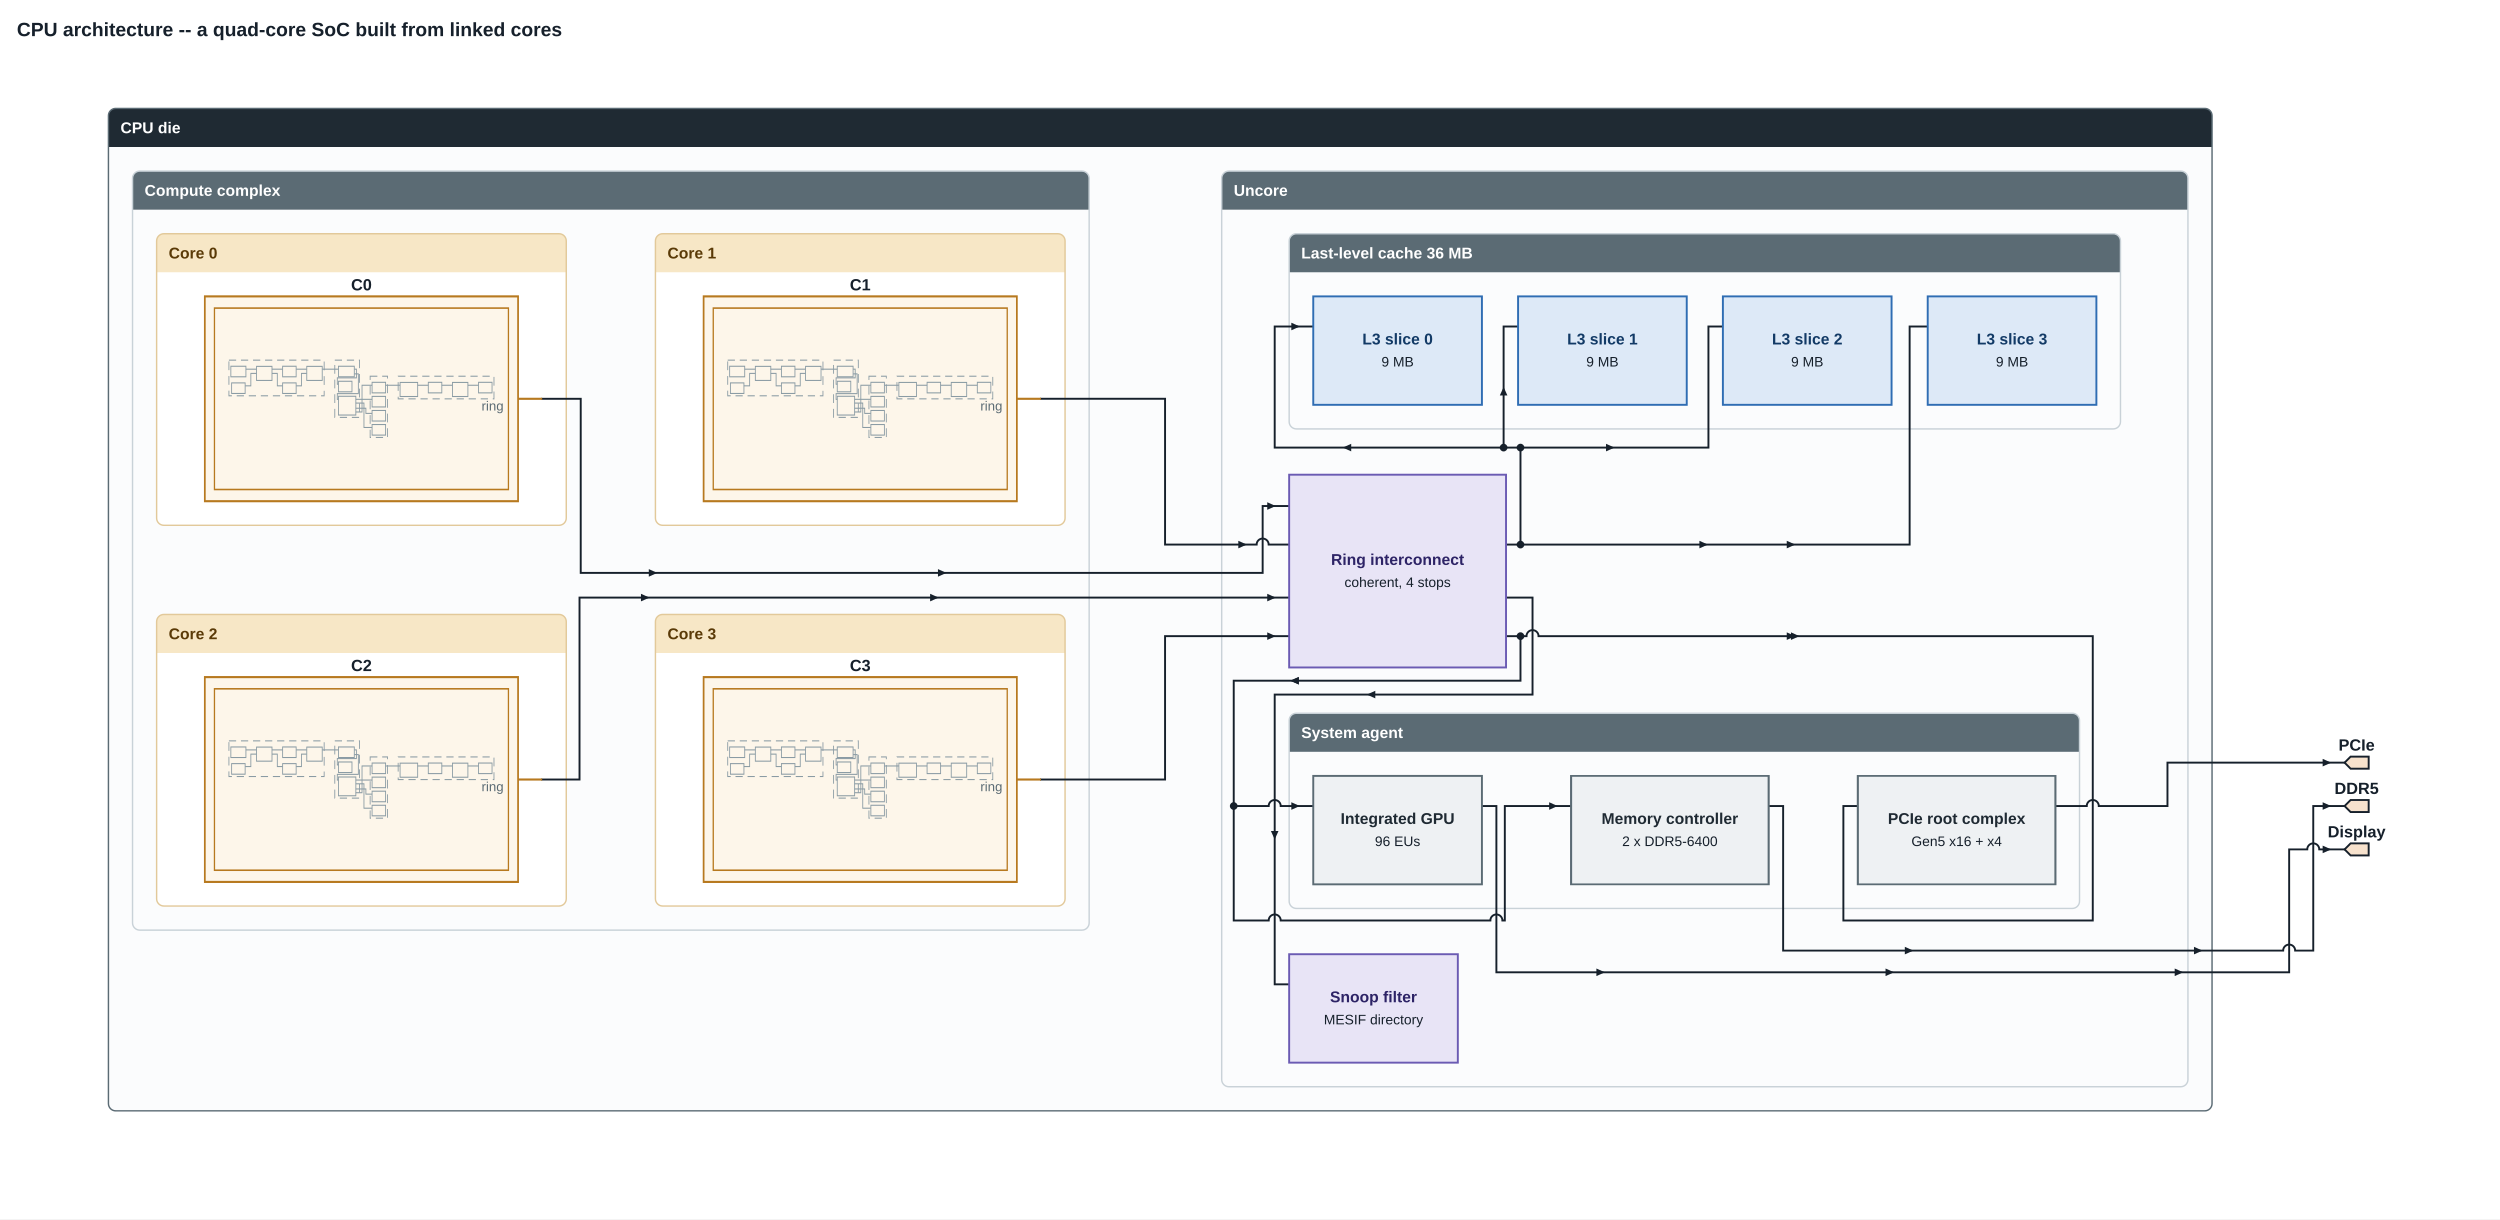
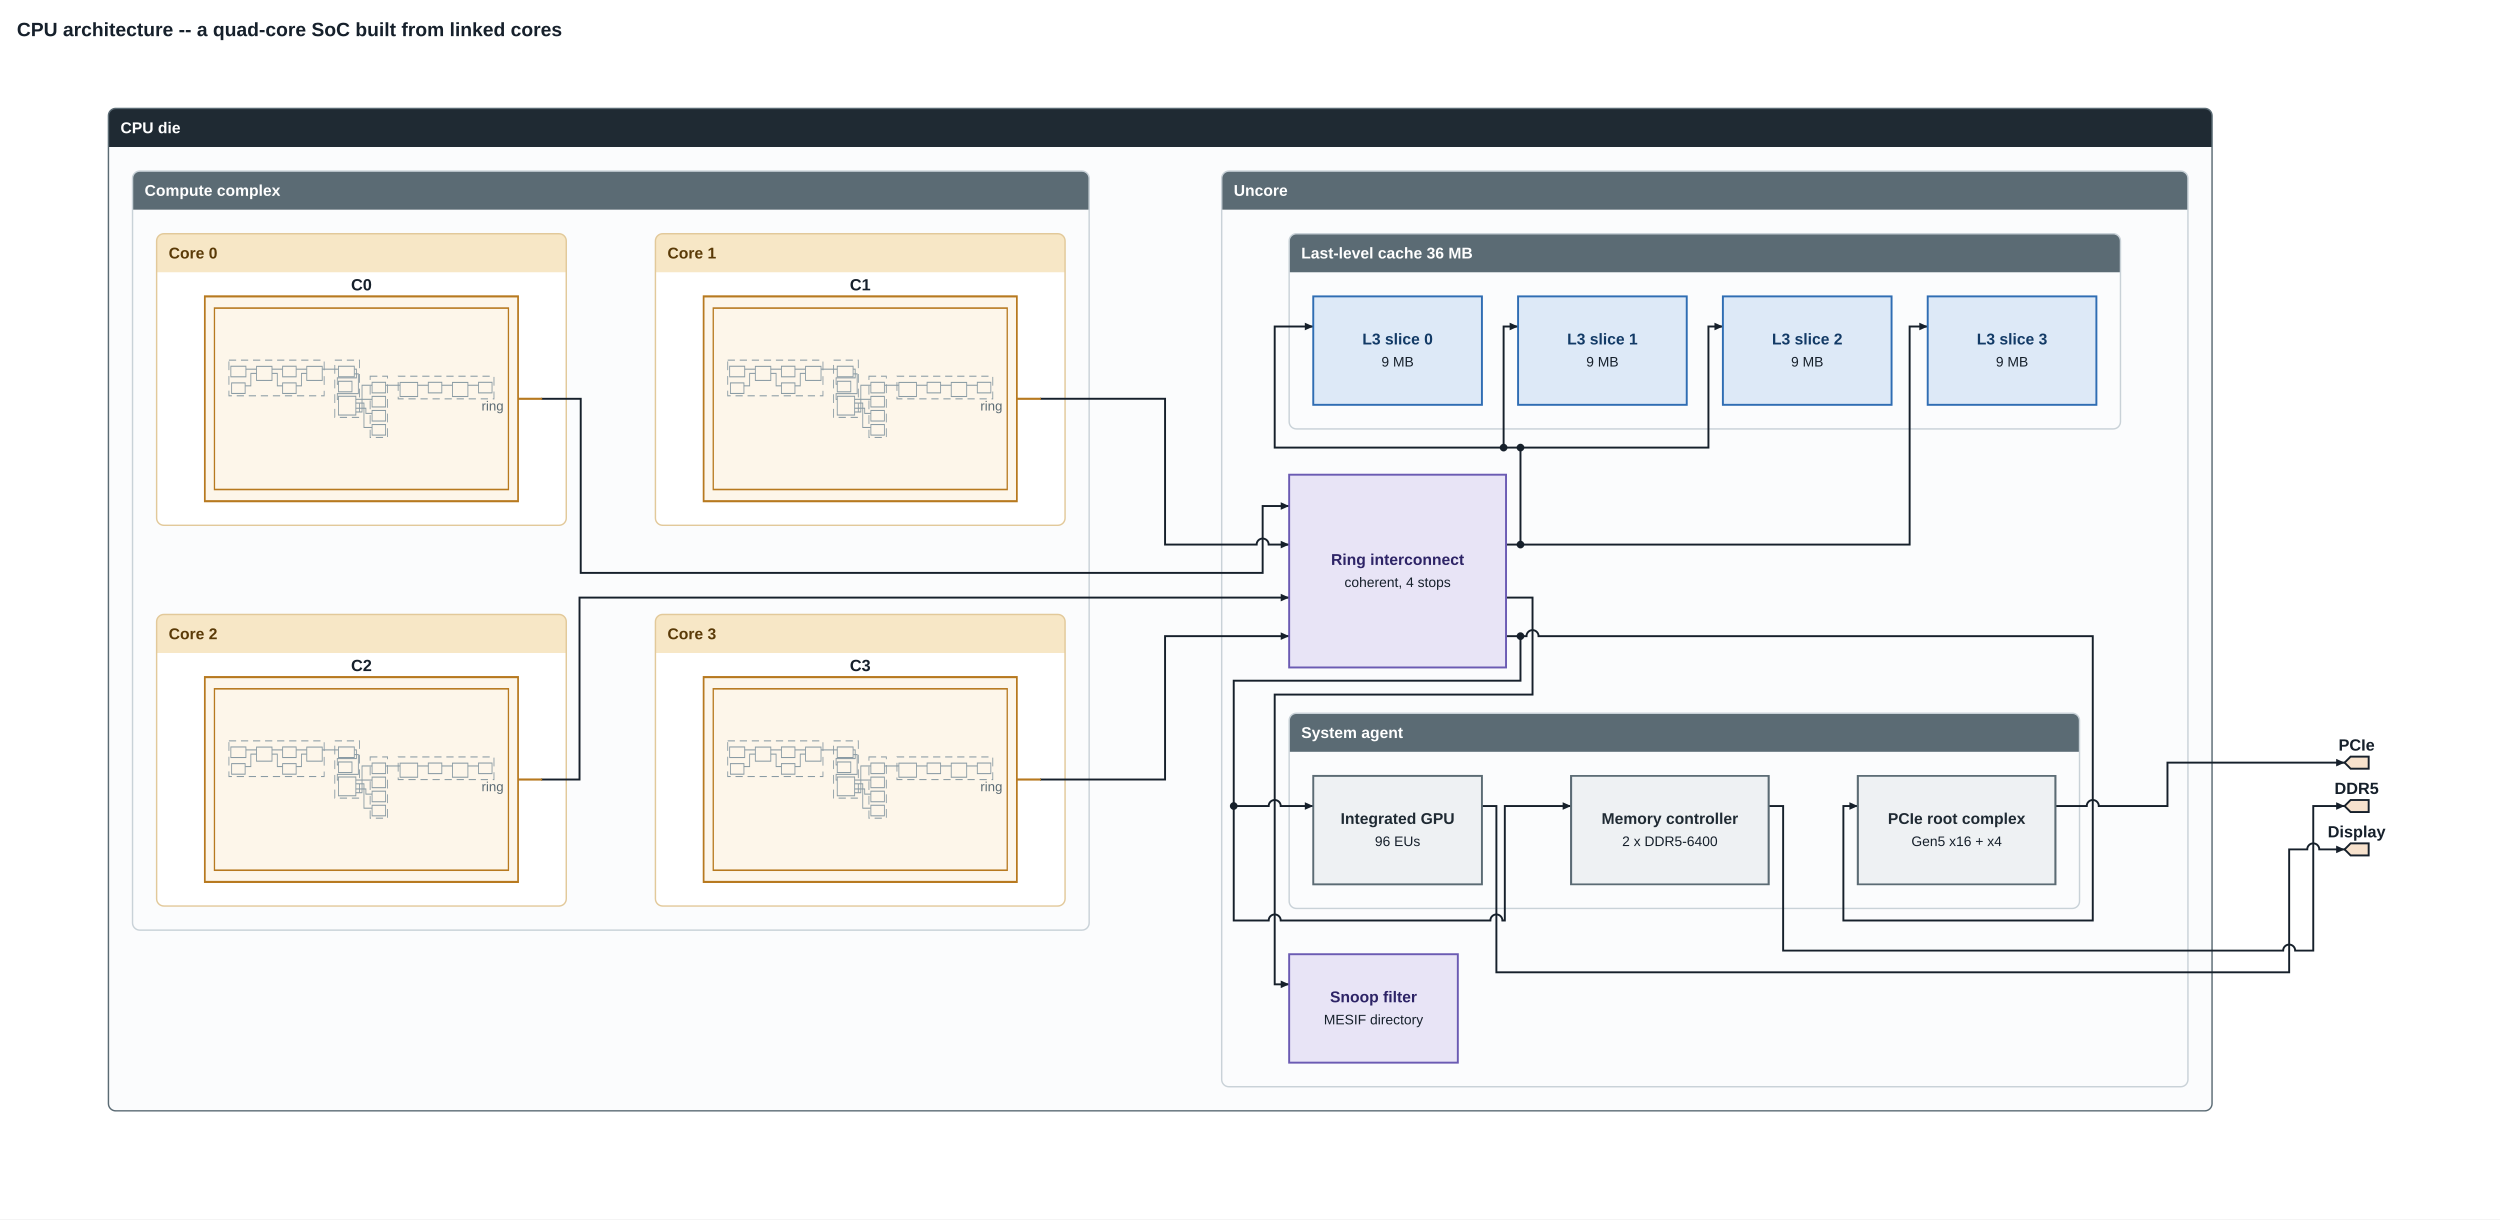
<svg xmlns="http://www.w3.org/2000/svg" width="2075" height="1012" viewBox="0 0 2075 1012" font-family="'IBM Plex Sans','IBM Plex Sans Text',Arial,Helvetica,sans-serif">
  <rect x="0" y="0" width="2075" height="1012" fill="#ffffff" />
  <g class="dl-containers">
    <g class="dl-container" data-id="die">
      <rect class="dl-container-body" x="90" y="90" width="1746" height="832" rx="6" fill="#fbfcfd" stroke="none" />
      <path class="dl-container-header" d="M90 122 V96 A6 6 0 0 1 96 90 H1830 A6 6 0 0 1 1836 96 V122 Z" fill="#1f2a33" />
      <rect class="dl-container-edge" x="90" y="90" width="1746" height="832" rx="6" fill="none" stroke="#5b6b74" stroke-width="1.2" />
      <text class="dl-container-title" x="100" y="110.55" font-family="'IBM Plex Sans','IBM Plex Sans Text',Arial,Helvetica,sans-serif" font-size="13" font-weight="600" fill="#ffffff">CPU die</text>
    </g>
    <g class="dl-container" data-id="cores">
      <rect class="dl-container-body" x="110" y="142" width="794" height="630" rx="6" fill="#fbfcfd" stroke="none" />
      <path class="dl-container-header" d="M110 174 V148 A6 6 0 0 1 116 142 H898 A6 6 0 0 1 904 148 V174 Z" fill="#5b6b74" />
      <rect class="dl-container-edge" x="110" y="142" width="794" height="630" rx="6" fill="none" stroke="#c9d2d8" stroke-width="1.2" />
      <text class="dl-container-title" x="120" y="162.55" font-family="'IBM Plex Sans','IBM Plex Sans Text',Arial,Helvetica,sans-serif" font-size="13" font-weight="600" fill="#ffffff">Compute complex</text>
    </g>
    <g class="dl-container" data-id="slot0">
      <rect class="dl-container-body" x="130" y="194" width="340" height="242" rx="6" fill="#ffffff" stroke="none" />
      <path class="dl-container-header" d="M130 226 V200 A6 6 0 0 1 136 194 H464 A6 6 0 0 1 470 200 V226 Z" fill="#f7e7c6" />
      <rect class="dl-container-edge" x="130" y="194" width="340" height="242" rx="6" fill="none" stroke="#e2c99a" stroke-width="1.2" />
      <text class="dl-container-title" x="140" y="214.55" font-family="'IBM Plex Sans','IBM Plex Sans Text',Arial,Helvetica,sans-serif" font-size="13" font-weight="600" fill="#5a3a07">Core 0</text>
    </g>
    <g class="dl-container" data-id="slot1">
      <rect class="dl-container-body" x="544" y="194" width="340" height="242" rx="6" fill="#ffffff" stroke="none" />
      <path class="dl-container-header" d="M544 226 V200 A6 6 0 0 1 550 194 H878 A6 6 0 0 1 884 200 V226 Z" fill="#f7e7c6" />
      <rect class="dl-container-edge" x="544" y="194" width="340" height="242" rx="6" fill="none" stroke="#e2c99a" stroke-width="1.2" />
      <text class="dl-container-title" x="554" y="214.55" font-family="'IBM Plex Sans','IBM Plex Sans Text',Arial,Helvetica,sans-serif" font-size="13" font-weight="600" fill="#5a3a07">Core 1</text>
    </g>
    <g class="dl-container" data-id="slot2">
      <rect class="dl-container-body" x="130" y="510" width="340" height="242" rx="6" fill="#ffffff" stroke="none" />
      <path class="dl-container-header" d="M130 542 V516 A6 6 0 0 1 136 510 H464 A6 6 0 0 1 470 516 V542 Z" fill="#f7e7c6" />
      <rect class="dl-container-edge" x="130" y="510" width="340" height="242" rx="6" fill="none" stroke="#e2c99a" stroke-width="1.2" />
      <text class="dl-container-title" x="140" y="530.55" font-family="'IBM Plex Sans','IBM Plex Sans Text',Arial,Helvetica,sans-serif" font-size="13" font-weight="600" fill="#5a3a07">Core 2</text>
    </g>
    <g class="dl-container" data-id="slot3">
      <rect class="dl-container-body" x="544" y="510" width="340" height="242" rx="6" fill="#ffffff" stroke="none" />
      <path class="dl-container-header" d="M544 542 V516 A6 6 0 0 1 550 510 H878 A6 6 0 0 1 884 516 V542 Z" fill="#f7e7c6" />
      <rect class="dl-container-edge" x="544" y="510" width="340" height="242" rx="6" fill="none" stroke="#e2c99a" stroke-width="1.2" />
      <text class="dl-container-title" x="554" y="530.55" font-family="'IBM Plex Sans','IBM Plex Sans Text',Arial,Helvetica,sans-serif" font-size="13" font-weight="600" fill="#5a3a07">Core 3</text>
    </g>
    <g class="dl-container" data-id="uncore">
      <rect class="dl-container-body" x="1014" y="142" width="802" height="760" rx="6" fill="#fbfcfd" stroke="none" />
      <path class="dl-container-header" d="M1014 174 V148 A6 6 0 0 1 1020 142 H1810 A6 6 0 0 1 1816 148 V174 Z" fill="#5b6b74" />
      <rect class="dl-container-edge" x="1014" y="142" width="802" height="760" rx="6" fill="none" stroke="#c9d2d8" stroke-width="1.2" />
      <text class="dl-container-title" x="1024" y="162.55" font-family="'IBM Plex Sans','IBM Plex Sans Text',Arial,Helvetica,sans-serif" font-size="13" font-weight="600" fill="#ffffff">Uncore</text>
    </g>
    <g class="dl-container" data-id="llc">
      <rect class="dl-container-body" x="1070" y="194" width="690" height="162" rx="6" fill="#fbfcfd" stroke="none" />
      <path class="dl-container-header" d="M1070 226 V200 A6 6 0 0 1 1076 194 H1754 A6 6 0 0 1 1760 200 V226 Z" fill="#5b6b74" />
      <rect class="dl-container-edge" x="1070" y="194" width="690" height="162" rx="6" fill="none" stroke="#c9d2d8" stroke-width="1.2" />
      <text class="dl-container-title" x="1080" y="214.55" font-family="'IBM Plex Sans','IBM Plex Sans Text',Arial,Helvetica,sans-serif" font-size="13" font-weight="600" fill="#ffffff">Last-level cache  36 MB</text>
    </g>
    <g class="dl-container" data-id="sa">
      <rect class="dl-container-body" x="1070" y="592" width="656" height="162" rx="6" fill="#fbfcfd" stroke="none" />
      <path class="dl-container-header" d="M1070 624 V598 A6 6 0 0 1 1076 592 H1720 A6 6 0 0 1 1726 598 V624 Z" fill="#5b6b74" />
      <rect class="dl-container-edge" x="1070" y="592" width="656" height="162" rx="6" fill="none" stroke="#c9d2d8" stroke-width="1.2" />
      <text class="dl-container-title" x="1080" y="612.55" font-family="'IBM Plex Sans','IBM Plex Sans Text',Arial,Helvetica,sans-serif" font-size="13" font-weight="600" fill="#ffffff">System agent</text>
    </g>
  </g>
  <g class="dl-shapes">
</g>
  <g class="dl-nets">
    <path class="dl-net" data-id="n_stop0" d="M450 331 L482 331 L482 475.5 L1048 475.5 L1048 420 L1070 420" fill="none" stroke="#16202b" stroke-width="1.6" stroke-linejoin="miter" stroke-linecap="square" />
    <path class="dl-net" data-id="n_stop1" d="M864 331 L967 331 L967 452 L1043 452 A5 5 0 0 1 1053 452 L1070 452" fill="none" stroke="#16202b" stroke-width="1.6" stroke-linejoin="miter" stroke-linecap="square" />
    <path class="dl-net" data-id="n_stop2" d="M450 647 L481 647 L481 496 L1070 496" fill="none" stroke="#16202b" stroke-width="1.6" stroke-linejoin="miter" stroke-linecap="square" />
    <path class="dl-net" data-id="n_stop3" d="M864 647 L967 647 L967 528 L1070 528" fill="none" stroke="#16202b" stroke-width="1.6" stroke-linejoin="miter" stroke-linecap="square" />
    <path class="dl-net" data-id="n_llc" d="M1250 452 L1262 452 L1262 371.5 L1058 371.5 L1058 271 L1090 271 M1250 452 L1262 452 L1262 371.5 L1248 371.5 L1248 271 L1260 271 M1250 452 L1262 452 L1262 371.5 L1418 371.5 L1418 271 L1430 271 M1250 452 L1585 452 L1585 271 L1600 271" fill="none" stroke="#16202b" stroke-width="1.6" stroke-linejoin="miter" stroke-linecap="square" />
    <path class="dl-net" data-id="n_coh" d="M1250 496 L1272 496 L1272 576.5 L1058 576.5 L1058 817 L1070 817" fill="none" stroke="#16202b" stroke-width="1.6" stroke-linejoin="miter" stroke-linecap="square" />
    <path class="dl-net" data-id="n_sa" d="M1250 528 L1262 528 L1262 565 L1024 565 L1024 764 L1053 764 A5 5 0 0 1 1063 764 L1237 764 A5 5 0 0 1 1247 764 L1249 764 L1249 669 L1304 669 M1250 528 L1267 528 A5 5 0 0 1 1277 528 L1737 528 L1737 764 L1530 764 L1530 669 L1542 669 M1250 528 L1262 528 L1262 565 L1024 565 L1024 669 L1053 669 A5 5 0 0 1 1063 669 L1090 669" fill="none" stroke="#16202b" stroke-width="1.6" stroke-linejoin="miter" stroke-linecap="square" />
    <path class="dl-net" data-id="n_ddr" d="M1468 669 L1480 669 L1480 789 L1895 789 A5 5 0 0 1 1905 789 L1920 789 L1920 669 L1946 669" fill="none" stroke="#16202b" stroke-width="1.6" stroke-linejoin="miter" stroke-linecap="square" />
    <path class="dl-net" data-id="n_pcie" d="M1706 669 L1732 669 A5 5 0 0 1 1742 669 L1799 669 L1799 633 L1946 633" fill="none" stroke="#16202b" stroke-width="1.6" stroke-linejoin="miter" stroke-linecap="square" />
    <path class="dl-net" data-id="n_disp" d="M1230 669 L1242 669 L1242 807 L1900 807 L1900 705 L1915 705 A5 5 0 0 1 1925 705 L1946 705" fill="none" stroke="#16202b" stroke-width="1.6" stroke-linejoin="miter" stroke-linecap="square" />
-     <polygon points="545.5,475.5 538.5,478.65 538.5,472.35" fill="#16202b" />
-     <polygon points="785.5,475.5 778.5,478.65 778.5,472.35" fill="#16202b" />
-     <polygon points="1058.8,420 1051.8,423.15 1051.8,416.85" fill="#16202b" />
-     <polygon points="1034.8,452 1027.8,455.15 1027.8,448.85" fill="#16202b" />
-     <polygon points="539,496 532,499.15 532,492.85" fill="#16202b" />
-     <polygon points="779,496 772,499.15 772,492.85" fill="#16202b" />
-     <polygon points="1058.8,496 1051.8,499.15 1051.8,492.85" fill="#16202b" />
-     <polygon points="1058.8,528 1051.8,531.15 1051.8,524.85" fill="#16202b" />
-     <polygon points="1114.5,371.5 1121.5,368.35 1121.5,374.65" fill="#16202b" />
-     <polygon points="1078.8,271 1071.8,274.15 1071.8,267.85" fill="#16202b" />
-     <polygon points="1248,321.25 1251.15,328.25 1244.85,328.25" fill="#16202b" />
-     <polygon points="1340,371.5 1333,374.65 1333,368.35" fill="#16202b" />
-     <polygon points="1490,452 1483,455.15 1483,448.85" fill="#16202b" />
-     <polygon points="1417.5,452 1410.5,455.15 1410.5,448.85" fill="#16202b" />
-     <polygon points="1134.5,576.5 1141.5,573.35 1141.5,579.65" fill="#16202b" />
-     <polygon points="1058,696.75 1054.85,689.75 1061.15,689.75" fill="#16202b" />
-     <polygon points="1071,565 1078,561.85 1078,568.15" fill="#16202b" />
-     <polygon points="1292.8,669 1285.8,672.15 1285.8,665.85" fill="#16202b" />
-     <polygon points="1490,528 1483,531.15 1483,524.85" fill="#16202b" />
-     <polygon points="1493.5,528 1486.5,531.15 1486.5,524.85" fill="#16202b" />
-     <polygon points="1071,565 1078,561.85 1078,568.15" fill="#16202b" />
-     <polygon points="1078.8,669 1071.8,672.15 1071.8,665.85" fill="#16202b" />
-     <polygon points="1588,789 1581,792.15 1581,785.85" fill="#16202b" />
-     <polygon points="1828,789 1821,792.15 1821,785.85" fill="#16202b" />
-     <polygon points="1934.8,669 1927.8,672.15 1927.8,665.85" fill="#16202b" />
-     <polygon points="1934.8,633 1927.8,636.15 1927.8,629.85" fill="#16202b" />
-     <polygon points="1332,807 1325,810.15 1325,803.85" fill="#16202b" />
-     <polygon points="1572,807 1565,810.15 1565,803.85" fill="#16202b" />
-     <polygon points="1812,807 1805,810.15 1805,803.85" fill="#16202b" />
-     <polygon points="1934.8,705 1927.8,708.15 1927.8,701.85" fill="#16202b" />
+     <polygon points="1070,420 1063,423.15 1063,416.85" fill="#16202b" />
+     <polygon points="1070,452 1063,455.15 1063,448.85" fill="#16202b" />
+     <polygon points="1070,496 1063,499.15 1063,492.85" fill="#16202b" />
+     <polygon points="1070,528 1063,531.15 1063,524.85" fill="#16202b" />
+     <polygon points="1090,271 1083,274.15 1083,267.85" fill="#16202b" />
+     <polygon points="1260,271 1253,274.15 1253,267.85" fill="#16202b" />
+     <polygon points="1430,271 1423,274.15 1423,267.85" fill="#16202b" />
+     <polygon points="1600,271 1593,274.15 1593,267.85" fill="#16202b" />
+     <polygon points="1070,817 1063,820.15 1063,813.85" fill="#16202b" />
+     <polygon points="1304,669 1297,672.15 1297,665.85" fill="#16202b" />
+     <polygon points="1542,669 1535,672.15 1535,665.85" fill="#16202b" />
+     <polygon points="1090,669 1083,672.15 1083,665.85" fill="#16202b" />
+     <polygon points="1946,669 1939,672.15 1939,665.85" fill="#16202b" />
+     <polygon points="1946,633 1939,636.15 1939,629.85" fill="#16202b" />
+     <polygon points="1946,705 1939,708.15 1939,701.85" fill="#16202b" />
  </g>
  <g class="dl-cells">
    <g class="dl-cell" data-id="core0" data-type="sheet" transform="matrix(2,0,0,2.4286,150,246)">
      <rect x="10" y="0" width="130" height="70" fill="#fdf6ea" stroke="#b7791f" stroke-width="0.723" />
      <rect x="14" y="4" width="122" height="62" fill="none" stroke="#b7791f" stroke-width="0.542" />
      <line x1="150" y1="35" x2="140" y2="35" stroke="#b7791f" stroke-width="0.723" />
      <rect x="20" y="21.791" width="39.526" height="12.187" fill="none" stroke="#8a9ba4" stroke-dasharray="3 2" stroke-width="0.361" />
      <rect x="63.936" y="21.791" width="10.262" height="19.563" fill="none" stroke="#8a9ba4" stroke-dasharray="3 2" stroke-width="0.361" />
      <rect x="78.608" y="27.283" width="7.216" height="20.926" fill="none" stroke="#8a9ba4" stroke-dasharray="3 2" stroke-width="0.361" />
      <rect x="90.233" y="27.283" width="39.767" height="7.737" fill="none" stroke="#8a9ba4" stroke-dasharray="3 2" stroke-width="0.361" />
      <rect x="20.802" y="23.876" width="6.254" height="3.608" fill="none" stroke="#8a9ba4" stroke-width="0.361" />
      <rect x="21.122" y="29.568" width="5.612" height="3.608" fill="none" stroke="#8a9ba4" stroke-width="0.361" />
      <rect x="31.465" y="23.916" width="6.414" height="4.81" fill="none" stroke="#8a9ba4" stroke-width="0.361" />
      <rect x="42.289" y="23.876" width="5.612" height="3.608" fill="none" stroke="#8a9ba4" stroke-width="0.361" />
      <rect x="42.289" y="29.568" width="5.612" height="3.608" fill="none" stroke="#8a9ba4" stroke-width="0.361" />
      <rect x="52.31" y="23.916" width="6.414" height="4.81" fill="none" stroke="#8a9ba4" stroke-width="0.361" />
      <rect x="65.459" y="23.876" width="6.574" height="3.608" fill="none" stroke="#8a9ba4" stroke-width="0.361" />
      <rect x="65.459" y="29.007" width="5.612" height="3.608" fill="none" stroke="#8a9ba4" stroke-width="0.361" />
      <rect x="65.459" y="34.138" width="7.216" height="6.414" fill="none" stroke="#8a9ba4" stroke-width="0.361" />
      <rect x="79.41" y="34.178" width="5.612" height="3.608" fill="none" stroke="#8a9ba4" stroke-width="0.361" />
      <rect x="79.41" y="43.799" width="5.612" height="3.608" fill="none" stroke="#8a9ba4" stroke-width="0.361" />
      <rect x="79.41" y="38.989" width="5.612" height="3.608" fill="none" stroke="#8a9ba4" stroke-width="0.361" />
      <rect x="79.41" y="29.368" width="5.612" height="3.608" fill="none" stroke="#8a9ba4" stroke-width="0.361" />
      <rect x="91.035" y="29.408" width="7.296" height="4.81" fill="none" stroke="#8a9ba4" stroke-width="0.361" />
      <rect x="102.741" y="29.368" width="5.612" height="3.608" fill="none" stroke="#8a9ba4" stroke-width="0.361" />
      <rect x="112.762" y="29.408" width="6.414" height="4.81" fill="none" stroke="#8a9ba4" stroke-width="0.361" />
      <rect x="123.586" y="29.368" width="5.612" height="3.608" fill="none" stroke="#8a9ba4" stroke-width="0.361" />
      <path d="M27.055 24.878 L31.465 24.878" fill="none" stroke="#8a9ba4" stroke-width="0.361" />
      <path d="M26.735 30.57 L29.1 30.57 L29.1 26.321 L31.465 26.321" fill="none" stroke="#8a9ba4" stroke-width="0.361" />
      <path d="M37.879 24.878 L42.289 24.878" fill="none" stroke="#8a9ba4" stroke-width="0.361" />
      <path d="M37.879 26.321 L40.084 26.321 L40.084 30.57 L42.289 30.57" fill="none" stroke="#8a9ba4" stroke-width="0.361" />
      <path d="M47.901 24.878 L52.31 24.878" fill="none" stroke="#8a9ba4" stroke-width="0.361" />
      <path d="M47.901 30.57 L50.106 30.57 L50.106 26.321 L52.31 26.321" fill="none" stroke="#8a9ba4" stroke-width="0.361" />
      <path d="M58.724 24.878 L65.459 24.878" fill="none" stroke="#8a9ba4" stroke-width="0.361" />
      <path d="M72.034 24.878 L72.915 24.878 L72.915 27.844 L64.978 27.844 L64.978 30.009 L65.459 30.009" fill="none" stroke="#8a9ba4" stroke-width="0.361" />
      <path d="M72.034 26.481 L73.717 26.481 L73.717 33.236 L64.978 33.236 L64.978 35.18 L65.459 35.18" fill="none" stroke="#8a9ba4" stroke-width="0.361" />
      <path d="M72.675 35.18 L79.41 35.18" fill="none" stroke="#8a9ba4" stroke-width="0.361" />
      <path d="M72.675 36.463 L76.042 36.463 L76.042 44.801 L79.41 44.801" fill="none" stroke="#8a9ba4" stroke-width="0.361" />
      <path d="M72.675 38.227 L76.844 38.227 L76.844 39.991 L79.41 39.991" fill="none" stroke="#8a9ba4" stroke-width="0.361" />
      <path d="M72.675 39.51 L75.241 39.51 L75.241 30.37 L79.41 30.37" fill="none" stroke="#8a9ba4" stroke-width="0.361" />
      <path d="M85.022 30.37 L91.035 30.37" fill="none" stroke="#8a9ba4" stroke-width="0.361" />
      <path d="M98.331 30.37 L102.741 30.37" fill="none" stroke="#8a9ba4" stroke-width="0.361" />
      <path d="M108.353 30.37 L112.762 30.37" fill="none" stroke="#8a9ba4" stroke-width="0.361" />
      <path d="M119.176 30.37 L123.586 30.37" fill="none" stroke="#8a9ba4" stroke-width="0.361" />
    </g>
    <text x="418" y="340.714" text-anchor="end" font-family="'IBM Plex Sans','IBM Plex Sans Text',Arial,Helvetica,sans-serif" font-size="11" fill="#5b6b74">ring</text>
    <text x="300" y="241" text-anchor="middle" font-family="'IBM Plex Sans','IBM Plex Sans Text',Arial,Helvetica,sans-serif" font-size="13.5" font-weight="600" fill="#16202b">C0</text>
    <g class="dl-cell" data-id="core1" data-type="sheet" transform="matrix(2,0,0,2.4286,564,246)">
      <rect x="10" y="0" width="130" height="70" fill="#fdf6ea" stroke="#b7791f" stroke-width="0.723" />
      <rect x="14" y="4" width="122" height="62" fill="none" stroke="#b7791f" stroke-width="0.542" />
      <line x1="150" y1="35" x2="140" y2="35" stroke="#b7791f" stroke-width="0.723" />
      <rect x="20" y="21.791" width="39.526" height="12.187" fill="none" stroke="#8a9ba4" stroke-dasharray="3 2" stroke-width="0.361" />
      <rect x="63.936" y="21.791" width="10.262" height="19.563" fill="none" stroke="#8a9ba4" stroke-dasharray="3 2" stroke-width="0.361" />
      <rect x="78.608" y="27.283" width="7.216" height="20.926" fill="none" stroke="#8a9ba4" stroke-dasharray="3 2" stroke-width="0.361" />
      <rect x="90.233" y="27.283" width="39.767" height="7.737" fill="none" stroke="#8a9ba4" stroke-dasharray="3 2" stroke-width="0.361" />
      <rect x="20.802" y="23.876" width="6.254" height="3.608" fill="none" stroke="#8a9ba4" stroke-width="0.361" />
      <rect x="21.122" y="29.568" width="5.612" height="3.608" fill="none" stroke="#8a9ba4" stroke-width="0.361" />
      <rect x="31.465" y="23.916" width="6.414" height="4.81" fill="none" stroke="#8a9ba4" stroke-width="0.361" />
      <rect x="42.289" y="23.876" width="5.612" height="3.608" fill="none" stroke="#8a9ba4" stroke-width="0.361" />
      <rect x="42.289" y="29.568" width="5.612" height="3.608" fill="none" stroke="#8a9ba4" stroke-width="0.361" />
      <rect x="52.31" y="23.916" width="6.414" height="4.81" fill="none" stroke="#8a9ba4" stroke-width="0.361" />
      <rect x="65.459" y="23.876" width="6.574" height="3.608" fill="none" stroke="#8a9ba4" stroke-width="0.361" />
      <rect x="65.459" y="29.007" width="5.612" height="3.608" fill="none" stroke="#8a9ba4" stroke-width="0.361" />
      <rect x="65.459" y="34.138" width="7.216" height="6.414" fill="none" stroke="#8a9ba4" stroke-width="0.361" />
      <rect x="79.41" y="34.178" width="5.612" height="3.608" fill="none" stroke="#8a9ba4" stroke-width="0.361" />
      <rect x="79.41" y="43.799" width="5.612" height="3.608" fill="none" stroke="#8a9ba4" stroke-width="0.361" />
      <rect x="79.41" y="38.989" width="5.612" height="3.608" fill="none" stroke="#8a9ba4" stroke-width="0.361" />
      <rect x="79.41" y="29.368" width="5.612" height="3.608" fill="none" stroke="#8a9ba4" stroke-width="0.361" />
      <rect x="91.035" y="29.408" width="7.296" height="4.81" fill="none" stroke="#8a9ba4" stroke-width="0.361" />
      <rect x="102.741" y="29.368" width="5.612" height="3.608" fill="none" stroke="#8a9ba4" stroke-width="0.361" />
      <rect x="112.762" y="29.408" width="6.414" height="4.81" fill="none" stroke="#8a9ba4" stroke-width="0.361" />
      <rect x="123.586" y="29.368" width="5.612" height="3.608" fill="none" stroke="#8a9ba4" stroke-width="0.361" />
      <path d="M27.055 24.878 L31.465 24.878" fill="none" stroke="#8a9ba4" stroke-width="0.361" />
      <path d="M26.735 30.57 L29.1 30.57 L29.1 26.321 L31.465 26.321" fill="none" stroke="#8a9ba4" stroke-width="0.361" />
      <path d="M37.879 24.878 L42.289 24.878" fill="none" stroke="#8a9ba4" stroke-width="0.361" />
      <path d="M37.879 26.321 L40.084 26.321 L40.084 30.57 L42.289 30.57" fill="none" stroke="#8a9ba4" stroke-width="0.361" />
      <path d="M47.901 24.878 L52.31 24.878" fill="none" stroke="#8a9ba4" stroke-width="0.361" />
      <path d="M47.901 30.57 L50.106 30.57 L50.106 26.321 L52.31 26.321" fill="none" stroke="#8a9ba4" stroke-width="0.361" />
      <path d="M58.724 24.878 L65.459 24.878" fill="none" stroke="#8a9ba4" stroke-width="0.361" />
      <path d="M72.034 24.878 L72.915 24.878 L72.915 27.844 L64.978 27.844 L64.978 30.009 L65.459 30.009" fill="none" stroke="#8a9ba4" stroke-width="0.361" />
      <path d="M72.034 26.481 L73.717 26.481 L73.717 33.236 L64.978 33.236 L64.978 35.18 L65.459 35.18" fill="none" stroke="#8a9ba4" stroke-width="0.361" />
      <path d="M72.675 35.18 L79.41 35.18" fill="none" stroke="#8a9ba4" stroke-width="0.361" />
      <path d="M72.675 36.463 L76.042 36.463 L76.042 44.801 L79.41 44.801" fill="none" stroke="#8a9ba4" stroke-width="0.361" />
      <path d="M72.675 38.227 L76.844 38.227 L76.844 39.991 L79.41 39.991" fill="none" stroke="#8a9ba4" stroke-width="0.361" />
      <path d="M72.675 39.51 L75.241 39.51 L75.241 30.37 L79.41 30.37" fill="none" stroke="#8a9ba4" stroke-width="0.361" />
      <path d="M85.022 30.37 L91.035 30.37" fill="none" stroke="#8a9ba4" stroke-width="0.361" />
      <path d="M98.331 30.37 L102.741 30.37" fill="none" stroke="#8a9ba4" stroke-width="0.361" />
      <path d="M108.353 30.37 L112.762 30.37" fill="none" stroke="#8a9ba4" stroke-width="0.361" />
      <path d="M119.176 30.37 L123.586 30.37" fill="none" stroke="#8a9ba4" stroke-width="0.361" />
    </g>
    <text x="832" y="340.714" text-anchor="end" font-family="'IBM Plex Sans','IBM Plex Sans Text',Arial,Helvetica,sans-serif" font-size="11" fill="#5b6b74">ring</text>
    <text x="714" y="241" text-anchor="middle" font-family="'IBM Plex Sans','IBM Plex Sans Text',Arial,Helvetica,sans-serif" font-size="13.5" font-weight="600" fill="#16202b">C1</text>
    <g class="dl-cell" data-id="core2" data-type="sheet" transform="matrix(2,0,0,2.4286,150,562)">
      <rect x="10" y="0" width="130" height="70" fill="#fdf6ea" stroke="#b7791f" stroke-width="0.723" />
      <rect x="14" y="4" width="122" height="62" fill="none" stroke="#b7791f" stroke-width="0.542" />
      <line x1="150" y1="35" x2="140" y2="35" stroke="#b7791f" stroke-width="0.723" />
      <rect x="20" y="21.791" width="39.526" height="12.187" fill="none" stroke="#8a9ba4" stroke-dasharray="3 2" stroke-width="0.361" />
      <rect x="63.936" y="21.791" width="10.262" height="19.563" fill="none" stroke="#8a9ba4" stroke-dasharray="3 2" stroke-width="0.361" />
      <rect x="78.608" y="27.283" width="7.216" height="20.926" fill="none" stroke="#8a9ba4" stroke-dasharray="3 2" stroke-width="0.361" />
      <rect x="90.233" y="27.283" width="39.767" height="7.737" fill="none" stroke="#8a9ba4" stroke-dasharray="3 2" stroke-width="0.361" />
      <rect x="20.802" y="23.876" width="6.254" height="3.608" fill="none" stroke="#8a9ba4" stroke-width="0.361" />
      <rect x="21.122" y="29.568" width="5.612" height="3.608" fill="none" stroke="#8a9ba4" stroke-width="0.361" />
      <rect x="31.465" y="23.916" width="6.414" height="4.81" fill="none" stroke="#8a9ba4" stroke-width="0.361" />
      <rect x="42.289" y="23.876" width="5.612" height="3.608" fill="none" stroke="#8a9ba4" stroke-width="0.361" />
      <rect x="42.289" y="29.568" width="5.612" height="3.608" fill="none" stroke="#8a9ba4" stroke-width="0.361" />
      <rect x="52.31" y="23.916" width="6.414" height="4.81" fill="none" stroke="#8a9ba4" stroke-width="0.361" />
      <rect x="65.459" y="23.876" width="6.574" height="3.608" fill="none" stroke="#8a9ba4" stroke-width="0.361" />
      <rect x="65.459" y="29.007" width="5.612" height="3.608" fill="none" stroke="#8a9ba4" stroke-width="0.361" />
      <rect x="65.459" y="34.138" width="7.216" height="6.414" fill="none" stroke="#8a9ba4" stroke-width="0.361" />
      <rect x="79.41" y="34.178" width="5.612" height="3.608" fill="none" stroke="#8a9ba4" stroke-width="0.361" />
      <rect x="79.41" y="43.799" width="5.612" height="3.608" fill="none" stroke="#8a9ba4" stroke-width="0.361" />
      <rect x="79.41" y="38.989" width="5.612" height="3.608" fill="none" stroke="#8a9ba4" stroke-width="0.361" />
      <rect x="79.41" y="29.368" width="5.612" height="3.608" fill="none" stroke="#8a9ba4" stroke-width="0.361" />
      <rect x="91.035" y="29.408" width="7.296" height="4.81" fill="none" stroke="#8a9ba4" stroke-width="0.361" />
      <rect x="102.741" y="29.368" width="5.612" height="3.608" fill="none" stroke="#8a9ba4" stroke-width="0.361" />
      <rect x="112.762" y="29.408" width="6.414" height="4.81" fill="none" stroke="#8a9ba4" stroke-width="0.361" />
      <rect x="123.586" y="29.368" width="5.612" height="3.608" fill="none" stroke="#8a9ba4" stroke-width="0.361" />
      <path d="M27.055 24.878 L31.465 24.878" fill="none" stroke="#8a9ba4" stroke-width="0.361" />
      <path d="M26.735 30.57 L29.1 30.57 L29.1 26.321 L31.465 26.321" fill="none" stroke="#8a9ba4" stroke-width="0.361" />
      <path d="M37.879 24.878 L42.289 24.878" fill="none" stroke="#8a9ba4" stroke-width="0.361" />
      <path d="M37.879 26.321 L40.084 26.321 L40.084 30.57 L42.289 30.57" fill="none" stroke="#8a9ba4" stroke-width="0.361" />
      <path d="M47.901 24.878 L52.31 24.878" fill="none" stroke="#8a9ba4" stroke-width="0.361" />
      <path d="M47.901 30.57 L50.106 30.57 L50.106 26.321 L52.31 26.321" fill="none" stroke="#8a9ba4" stroke-width="0.361" />
      <path d="M58.724 24.878 L65.459 24.878" fill="none" stroke="#8a9ba4" stroke-width="0.361" />
      <path d="M72.034 24.878 L72.915 24.878 L72.915 27.844 L64.978 27.844 L64.978 30.009 L65.459 30.009" fill="none" stroke="#8a9ba4" stroke-width="0.361" />
      <path d="M72.034 26.481 L73.717 26.481 L73.717 33.236 L64.978 33.236 L64.978 35.18 L65.459 35.18" fill="none" stroke="#8a9ba4" stroke-width="0.361" />
      <path d="M72.675 35.18 L79.41 35.18" fill="none" stroke="#8a9ba4" stroke-width="0.361" />
      <path d="M72.675 36.463 L76.042 36.463 L76.042 44.801 L79.41 44.801" fill="none" stroke="#8a9ba4" stroke-width="0.361" />
      <path d="M72.675 38.227 L76.844 38.227 L76.844 39.991 L79.41 39.991" fill="none" stroke="#8a9ba4" stroke-width="0.361" />
      <path d="M72.675 39.51 L75.241 39.51 L75.241 30.37 L79.41 30.37" fill="none" stroke="#8a9ba4" stroke-width="0.361" />
      <path d="M85.022 30.37 L91.035 30.37" fill="none" stroke="#8a9ba4" stroke-width="0.361" />
      <path d="M98.331 30.37 L102.741 30.37" fill="none" stroke="#8a9ba4" stroke-width="0.361" />
      <path d="M108.353 30.37 L112.762 30.37" fill="none" stroke="#8a9ba4" stroke-width="0.361" />
      <path d="M119.176 30.37 L123.586 30.37" fill="none" stroke="#8a9ba4" stroke-width="0.361" />
    </g>
    <text x="418" y="656.714" text-anchor="end" font-family="'IBM Plex Sans','IBM Plex Sans Text',Arial,Helvetica,sans-serif" font-size="11" fill="#5b6b74">ring</text>
    <text x="300" y="557" text-anchor="middle" font-family="'IBM Plex Sans','IBM Plex Sans Text',Arial,Helvetica,sans-serif" font-size="13.5" font-weight="600" fill="#16202b">C2</text>
    <g class="dl-cell" data-id="core3" data-type="sheet" transform="matrix(2,0,0,2.4286,564,562)">
      <rect x="10" y="0" width="130" height="70" fill="#fdf6ea" stroke="#b7791f" stroke-width="0.723" />
      <rect x="14" y="4" width="122" height="62" fill="none" stroke="#b7791f" stroke-width="0.542" />
      <line x1="150" y1="35" x2="140" y2="35" stroke="#b7791f" stroke-width="0.723" />
      <rect x="20" y="21.791" width="39.526" height="12.187" fill="none" stroke="#8a9ba4" stroke-dasharray="3 2" stroke-width="0.361" />
      <rect x="63.936" y="21.791" width="10.262" height="19.563" fill="none" stroke="#8a9ba4" stroke-dasharray="3 2" stroke-width="0.361" />
      <rect x="78.608" y="27.283" width="7.216" height="20.926" fill="none" stroke="#8a9ba4" stroke-dasharray="3 2" stroke-width="0.361" />
      <rect x="90.233" y="27.283" width="39.767" height="7.737" fill="none" stroke="#8a9ba4" stroke-dasharray="3 2" stroke-width="0.361" />
      <rect x="20.802" y="23.876" width="6.254" height="3.608" fill="none" stroke="#8a9ba4" stroke-width="0.361" />
      <rect x="21.122" y="29.568" width="5.612" height="3.608" fill="none" stroke="#8a9ba4" stroke-width="0.361" />
      <rect x="31.465" y="23.916" width="6.414" height="4.81" fill="none" stroke="#8a9ba4" stroke-width="0.361" />
      <rect x="42.289" y="23.876" width="5.612" height="3.608" fill="none" stroke="#8a9ba4" stroke-width="0.361" />
      <rect x="42.289" y="29.568" width="5.612" height="3.608" fill="none" stroke="#8a9ba4" stroke-width="0.361" />
      <rect x="52.31" y="23.916" width="6.414" height="4.81" fill="none" stroke="#8a9ba4" stroke-width="0.361" />
      <rect x="65.459" y="23.876" width="6.574" height="3.608" fill="none" stroke="#8a9ba4" stroke-width="0.361" />
      <rect x="65.459" y="29.007" width="5.612" height="3.608" fill="none" stroke="#8a9ba4" stroke-width="0.361" />
      <rect x="65.459" y="34.138" width="7.216" height="6.414" fill="none" stroke="#8a9ba4" stroke-width="0.361" />
      <rect x="79.41" y="34.178" width="5.612" height="3.608" fill="none" stroke="#8a9ba4" stroke-width="0.361" />
      <rect x="79.41" y="43.799" width="5.612" height="3.608" fill="none" stroke="#8a9ba4" stroke-width="0.361" />
      <rect x="79.41" y="38.989" width="5.612" height="3.608" fill="none" stroke="#8a9ba4" stroke-width="0.361" />
      <rect x="79.41" y="29.368" width="5.612" height="3.608" fill="none" stroke="#8a9ba4" stroke-width="0.361" />
      <rect x="91.035" y="29.408" width="7.296" height="4.81" fill="none" stroke="#8a9ba4" stroke-width="0.361" />
      <rect x="102.741" y="29.368" width="5.612" height="3.608" fill="none" stroke="#8a9ba4" stroke-width="0.361" />
      <rect x="112.762" y="29.408" width="6.414" height="4.81" fill="none" stroke="#8a9ba4" stroke-width="0.361" />
      <rect x="123.586" y="29.368" width="5.612" height="3.608" fill="none" stroke="#8a9ba4" stroke-width="0.361" />
      <path d="M27.055 24.878 L31.465 24.878" fill="none" stroke="#8a9ba4" stroke-width="0.361" />
      <path d="M26.735 30.57 L29.1 30.57 L29.1 26.321 L31.465 26.321" fill="none" stroke="#8a9ba4" stroke-width="0.361" />
      <path d="M37.879 24.878 L42.289 24.878" fill="none" stroke="#8a9ba4" stroke-width="0.361" />
      <path d="M37.879 26.321 L40.084 26.321 L40.084 30.57 L42.289 30.57" fill="none" stroke="#8a9ba4" stroke-width="0.361" />
      <path d="M47.901 24.878 L52.31 24.878" fill="none" stroke="#8a9ba4" stroke-width="0.361" />
      <path d="M47.901 30.57 L50.106 30.57 L50.106 26.321 L52.31 26.321" fill="none" stroke="#8a9ba4" stroke-width="0.361" />
      <path d="M58.724 24.878 L65.459 24.878" fill="none" stroke="#8a9ba4" stroke-width="0.361" />
      <path d="M72.034 24.878 L72.915 24.878 L72.915 27.844 L64.978 27.844 L64.978 30.009 L65.459 30.009" fill="none" stroke="#8a9ba4" stroke-width="0.361" />
      <path d="M72.034 26.481 L73.717 26.481 L73.717 33.236 L64.978 33.236 L64.978 35.18 L65.459 35.18" fill="none" stroke="#8a9ba4" stroke-width="0.361" />
      <path d="M72.675 35.18 L79.41 35.18" fill="none" stroke="#8a9ba4" stroke-width="0.361" />
      <path d="M72.675 36.463 L76.042 36.463 L76.042 44.801 L79.41 44.801" fill="none" stroke="#8a9ba4" stroke-width="0.361" />
      <path d="M72.675 38.227 L76.844 38.227 L76.844 39.991 L79.41 39.991" fill="none" stroke="#8a9ba4" stroke-width="0.361" />
      <path d="M72.675 39.51 L75.241 39.51 L75.241 30.37 L79.41 30.37" fill="none" stroke="#8a9ba4" stroke-width="0.361" />
      <path d="M85.022 30.37 L91.035 30.37" fill="none" stroke="#8a9ba4" stroke-width="0.361" />
      <path d="M98.331 30.37 L102.741 30.37" fill="none" stroke="#8a9ba4" stroke-width="0.361" />
      <path d="M108.353 30.37 L112.762 30.37" fill="none" stroke="#8a9ba4" stroke-width="0.361" />
      <path d="M119.176 30.37 L123.586 30.37" fill="none" stroke="#8a9ba4" stroke-width="0.361" />
    </g>
    <text x="832" y="656.714" text-anchor="end" font-family="'IBM Plex Sans','IBM Plex Sans Text',Arial,Helvetica,sans-serif" font-size="11" fill="#5b6b74">ring</text>
    <text x="714" y="557" text-anchor="middle" font-family="'IBM Plex Sans','IBM Plex Sans Text',Arial,Helvetica,sans-serif" font-size="13.5" font-weight="600" fill="#16202b">C3</text>
    <g class="dl-cell" data-id="ring" data-type="block8" transform="matrix(1,0,0,1,1070,394)">
      <rect x="0" y="0" width="180" height="160" fill="#e8e4f6" stroke="#6b5bb3" stroke-width="1.6" />
    </g>
    <text class="dl-cell-heading" x="1160" y="468.88" text-anchor="middle" font-family="'IBM Plex Sans','IBM Plex Sans Text',Arial,Helvetica,sans-serif" font-size="13" font-weight="600" fill="#2d2366">Ring interconnect</text>
    <text class="dl-cell-text" x="1160" y="487.22" text-anchor="middle" font-family="'IBM Plex Sans','IBM Plex Sans Text',Arial,Helvetica,sans-serif" font-size="11.5" fill="#16202b">coherent, 4 stops</text>
    <g class="dl-cell" data-id="snoop" data-type="block" transform="matrix(1,0,0,1,1070,792)">
      <rect x="0" y="0" width="140" height="90" fill="#e8e4f6" stroke="#6b5bb3" stroke-width="1.6" />
    </g>
    <text class="dl-cell-heading" x="1140" y="831.88" text-anchor="middle" font-family="'IBM Plex Sans','IBM Plex Sans Text',Arial,Helvetica,sans-serif" font-size="13" font-weight="600" fill="#2d2366">Snoop filter</text>
    <text class="dl-cell-text" x="1140" y="850.22" text-anchor="middle" font-family="'IBM Plex Sans','IBM Plex Sans Text',Arial,Helvetica,sans-serif" font-size="11.5" fill="#16202b">MESIF directory</text>
    <g class="dl-cell" data-id="l3_0" data-type="block" transform="matrix(1,0,0,1,1090,246)">
      <rect x="0" y="0" width="140" height="90" fill="#dde9f7" stroke="#2f6db3" stroke-width="1.6" />
    </g>
    <text class="dl-cell-heading" x="1160" y="285.88" text-anchor="middle" font-family="'IBM Plex Sans','IBM Plex Sans Text',Arial,Helvetica,sans-serif" font-size="13" font-weight="600" fill="#123a66">L3 slice 0</text>
    <text class="dl-cell-text" x="1160" y="304.22" text-anchor="middle" font-family="'IBM Plex Sans','IBM Plex Sans Text',Arial,Helvetica,sans-serif" font-size="11.5" fill="#16202b">9 MB</text>
    <g class="dl-cell" data-id="l3_1" data-type="block" transform="matrix(1,0,0,1,1260,246)">
      <rect x="0" y="0" width="140" height="90" fill="#dde9f7" stroke="#2f6db3" stroke-width="1.6" />
    </g>
    <text class="dl-cell-heading" x="1330" y="285.88" text-anchor="middle" font-family="'IBM Plex Sans','IBM Plex Sans Text',Arial,Helvetica,sans-serif" font-size="13" font-weight="600" fill="#123a66">L3 slice 1</text>
    <text class="dl-cell-text" x="1330" y="304.22" text-anchor="middle" font-family="'IBM Plex Sans','IBM Plex Sans Text',Arial,Helvetica,sans-serif" font-size="11.5" fill="#16202b">9 MB</text>
    <g class="dl-cell" data-id="l3_2" data-type="block" transform="matrix(1,0,0,1,1430,246)">
      <rect x="0" y="0" width="140" height="90" fill="#dde9f7" stroke="#2f6db3" stroke-width="1.6" />
    </g>
    <text class="dl-cell-heading" x="1500" y="285.88" text-anchor="middle" font-family="'IBM Plex Sans','IBM Plex Sans Text',Arial,Helvetica,sans-serif" font-size="13" font-weight="600" fill="#123a66">L3 slice 2</text>
    <text class="dl-cell-text" x="1500" y="304.22" text-anchor="middle" font-family="'IBM Plex Sans','IBM Plex Sans Text',Arial,Helvetica,sans-serif" font-size="11.5" fill="#16202b">9 MB</text>
    <g class="dl-cell" data-id="l3_3" data-type="block" transform="matrix(1,0,0,1,1600,246)">
      <rect x="0" y="0" width="140" height="90" fill="#dde9f7" stroke="#2f6db3" stroke-width="1.6" />
    </g>
    <text class="dl-cell-heading" x="1670" y="285.88" text-anchor="middle" font-family="'IBM Plex Sans','IBM Plex Sans Text',Arial,Helvetica,sans-serif" font-size="13" font-weight="600" fill="#123a66">L3 slice 3</text>
    <text class="dl-cell-text" x="1670" y="304.22" text-anchor="middle" font-family="'IBM Plex Sans','IBM Plex Sans Text',Arial,Helvetica,sans-serif" font-size="11.5" fill="#16202b">9 MB</text>
    <g class="dl-cell" data-id="imc" data-type="block" transform="matrix(1.1714,0,0,1,1304,644)">
      <rect x="0" y="0" width="140" height="90" fill="#eef1f3" stroke="#5b6b74" stroke-width="1.474" />
    </g>
    <text class="dl-cell-heading" x="1386" y="683.88" text-anchor="middle" font-family="'IBM Plex Sans','IBM Plex Sans Text',Arial,Helvetica,sans-serif" font-size="13" font-weight="600" fill="#1f2a33">Memory controller</text>
    <text class="dl-cell-text" x="1386" y="702.22" text-anchor="middle" font-family="'IBM Plex Sans','IBM Plex Sans Text',Arial,Helvetica,sans-serif" font-size="11.5" fill="#16202b">2 x DDR5-6400</text>
    <g class="dl-cell" data-id="pcie" data-type="block" transform="matrix(1.1714,0,0,1,1542,644)">
      <rect x="0" y="0" width="140" height="90" fill="#eef1f3" stroke="#5b6b74" stroke-width="1.474" />
    </g>
    <text class="dl-cell-heading" x="1624" y="683.88" text-anchor="middle" font-family="'IBM Plex Sans','IBM Plex Sans Text',Arial,Helvetica,sans-serif" font-size="13" font-weight="600" fill="#1f2a33">PCIe root complex</text>
    <text class="dl-cell-text" x="1624" y="702.22" text-anchor="middle" font-family="'IBM Plex Sans','IBM Plex Sans Text',Arial,Helvetica,sans-serif" font-size="11.5" fill="#16202b">Gen5 x16 + x4</text>
    <g class="dl-cell" data-id="gpu" data-type="block" transform="matrix(1,0,0,1,1090,644)">
      <rect x="0" y="0" width="140" height="90" fill="#eef1f3" stroke="#5b6b74" stroke-width="1.6" />
    </g>
    <text class="dl-cell-heading" x="1160" y="683.88" text-anchor="middle" font-family="'IBM Plex Sans','IBM Plex Sans Text',Arial,Helvetica,sans-serif" font-size="13" font-weight="600" fill="#1f2a33">Integrated GPU</text>
    <text class="dl-cell-text" x="1160" y="702.22" text-anchor="middle" font-family="'IBM Plex Sans','IBM Plex Sans Text',Arial,Helvetica,sans-serif" font-size="11.5" fill="#16202b">96 EUs</text>
    <g class="dl-cell" data-id="ddr" data-type="port_out" transform="matrix(1,0,0,1,1946,664)">
      <path d="M20 0 H5 L0 5 L5 10 H20 Z" fill="#f7e2cd" stroke="#16202b" stroke-width="1.6" />
    </g>
    <text x="1956" y="659" text-anchor="middle" font-family="'IBM Plex Sans','IBM Plex Sans Text',Arial,Helvetica,sans-serif" font-size="13.5" font-weight="600" fill="#16202b">DDR5</text>
    <g class="dl-cell" data-id="pcie_io" data-type="port_out" transform="matrix(1,0,0,1,1946,628)">
      <path d="M20 0 H5 L0 5 L5 10 H20 Z" fill="#f7e2cd" stroke="#16202b" stroke-width="1.6" />
    </g>
    <text x="1956" y="623" text-anchor="middle" font-family="'IBM Plex Sans','IBM Plex Sans Text',Arial,Helvetica,sans-serif" font-size="13.5" font-weight="600" fill="#16202b">PCIe</text>
    <g class="dl-cell" data-id="disp" data-type="port_out" transform="matrix(1,0,0,1,1946,700)">
      <path d="M20 0 H5 L0 5 L5 10 H20 Z" fill="#f7e2cd" stroke="#16202b" stroke-width="1.6" />
    </g>
    <text x="1956" y="695" text-anchor="middle" font-family="'IBM Plex Sans','IBM Plex Sans Text',Arial,Helvetica,sans-serif" font-size="13.5" font-weight="600" fill="#16202b">Display</text>
  </g>
  <g class="dl-junctions">
    <circle cx="1024" cy="669" r="3.2" fill="#16202b" />
    <circle cx="1248" cy="371.5" r="3.2" fill="#16202b" />
    <circle cx="1262" cy="371.5" r="3.2" fill="#16202b" />
    <circle cx="1262" cy="452" r="3.2" fill="#16202b" />
    <circle cx="1262" cy="528" r="3.2" fill="#16202b" />
  </g>
  <text x="14" y="30" font-family="'IBM Plex Sans','IBM Plex Sans Text',Arial,Helvetica,sans-serif" font-size="16" font-weight="600" fill="#16202b">CPU architecture -- a quad-core SoC built from linked cores</text>
</svg>
